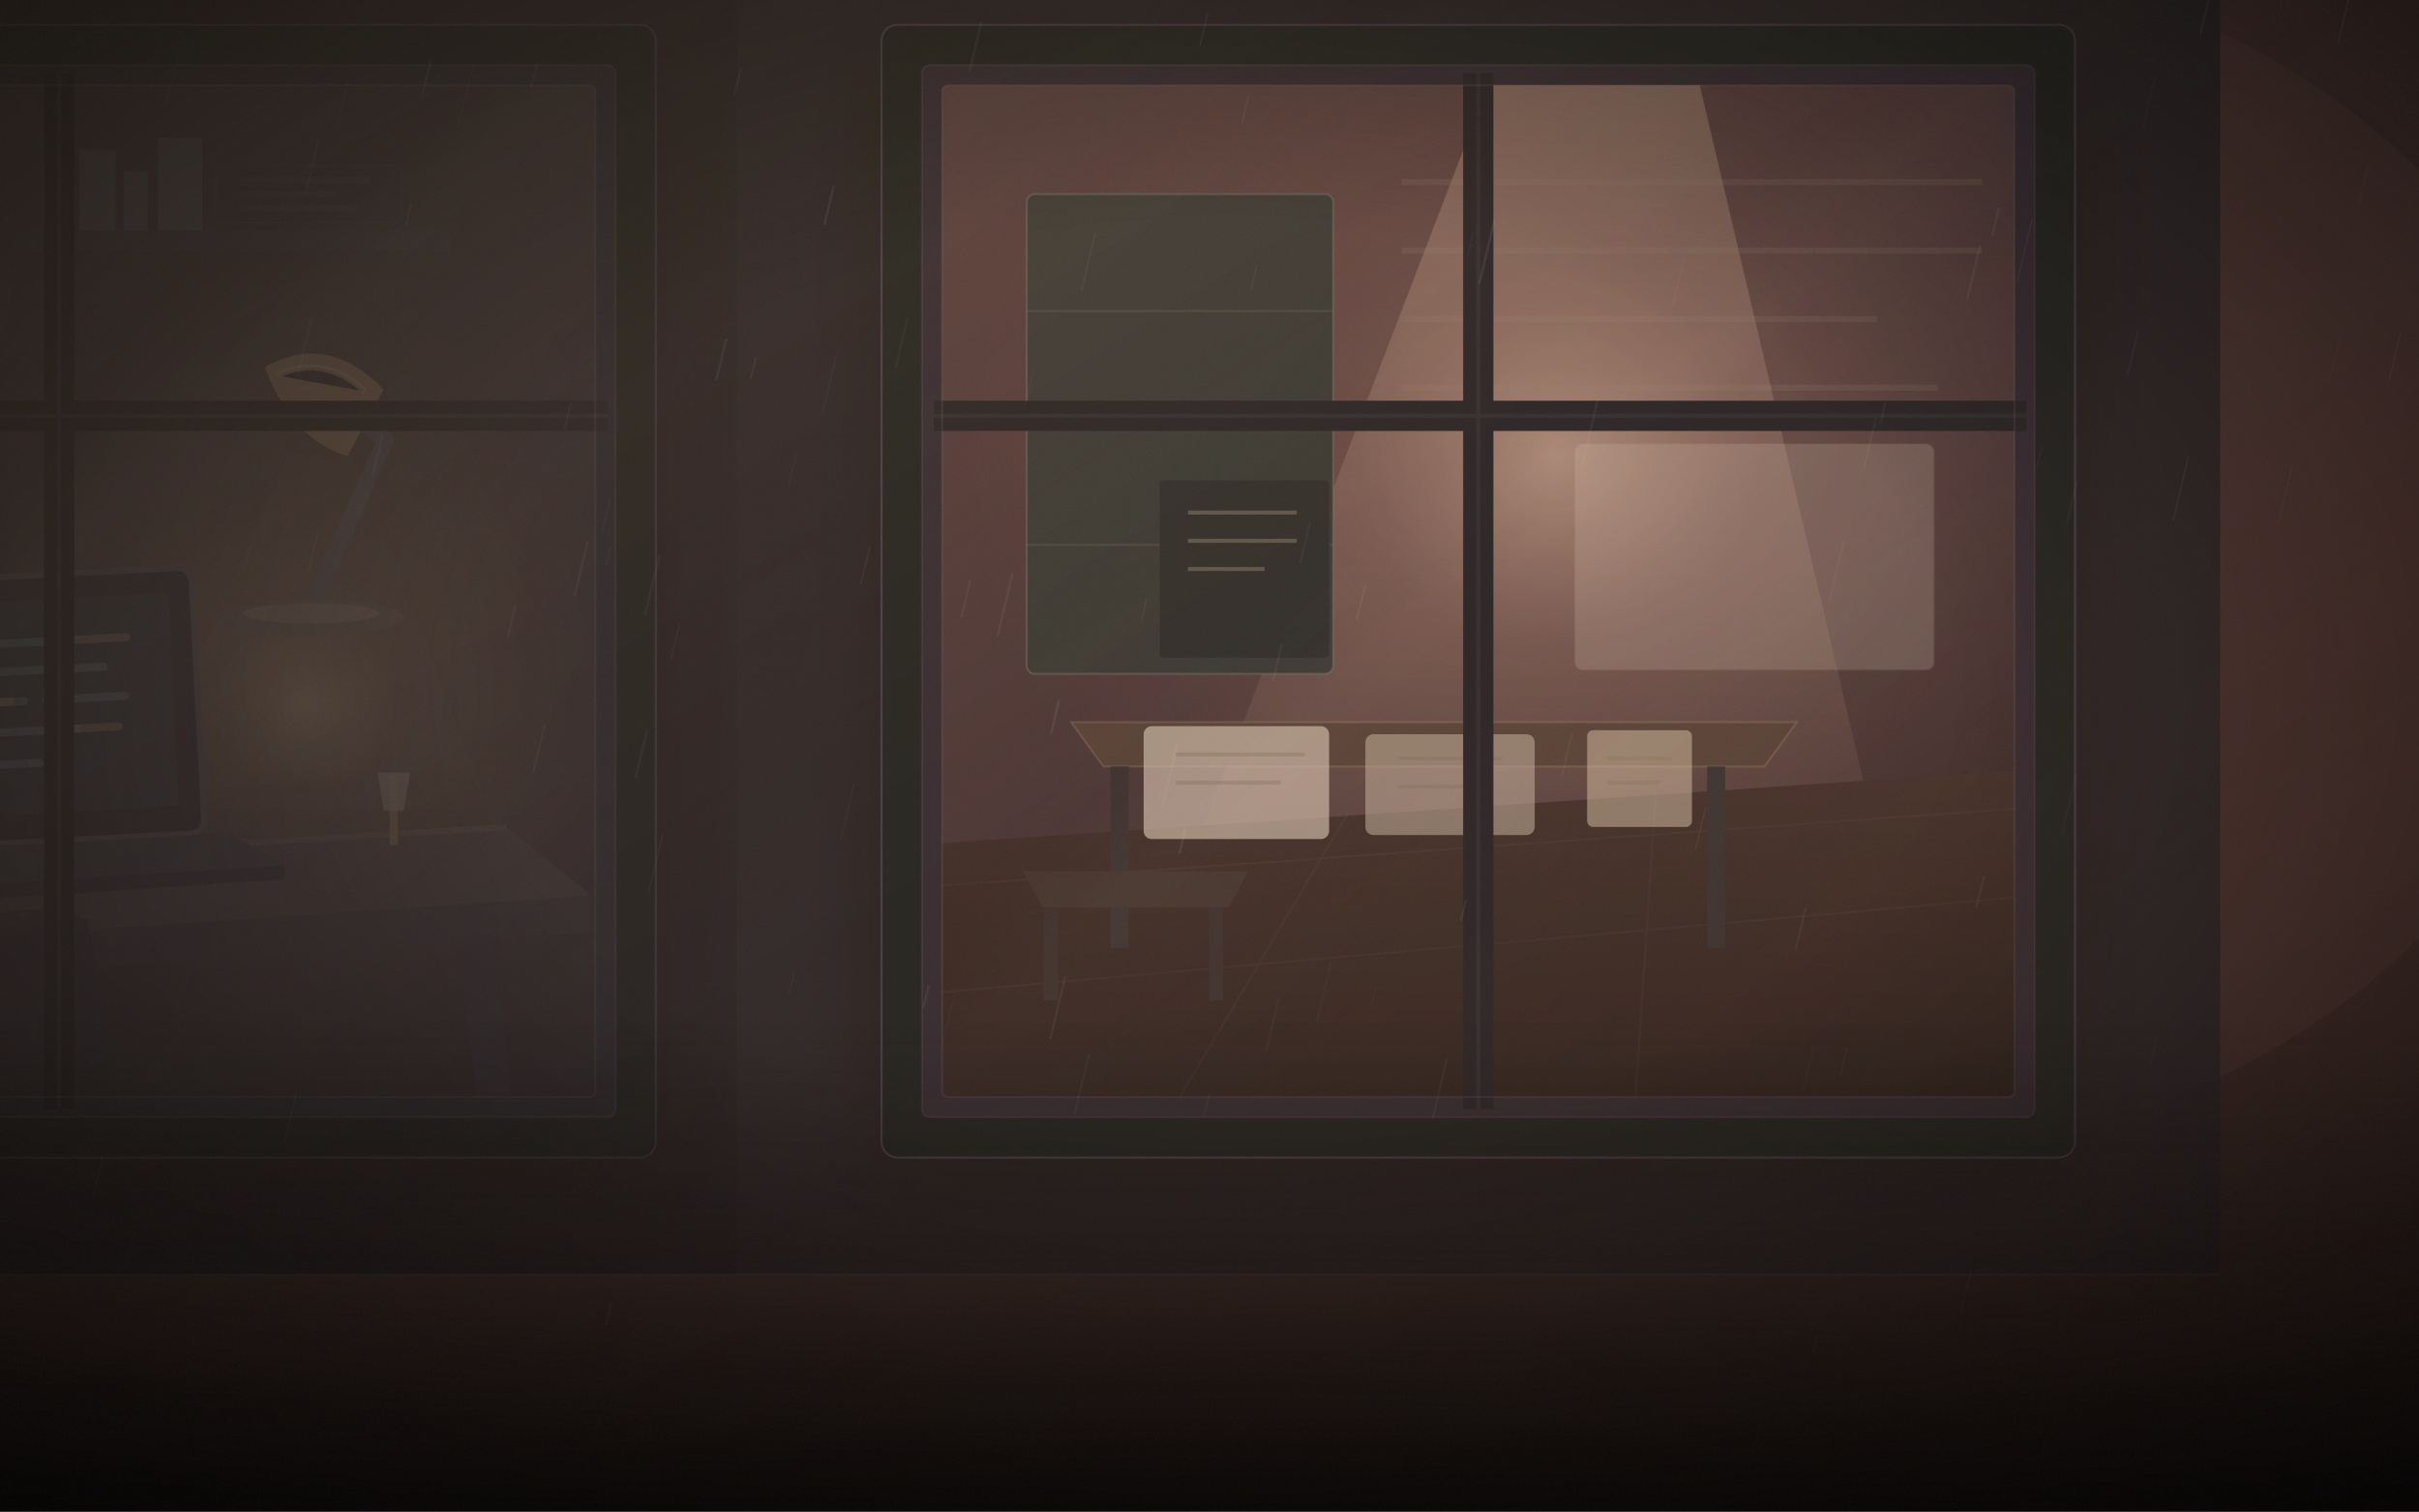
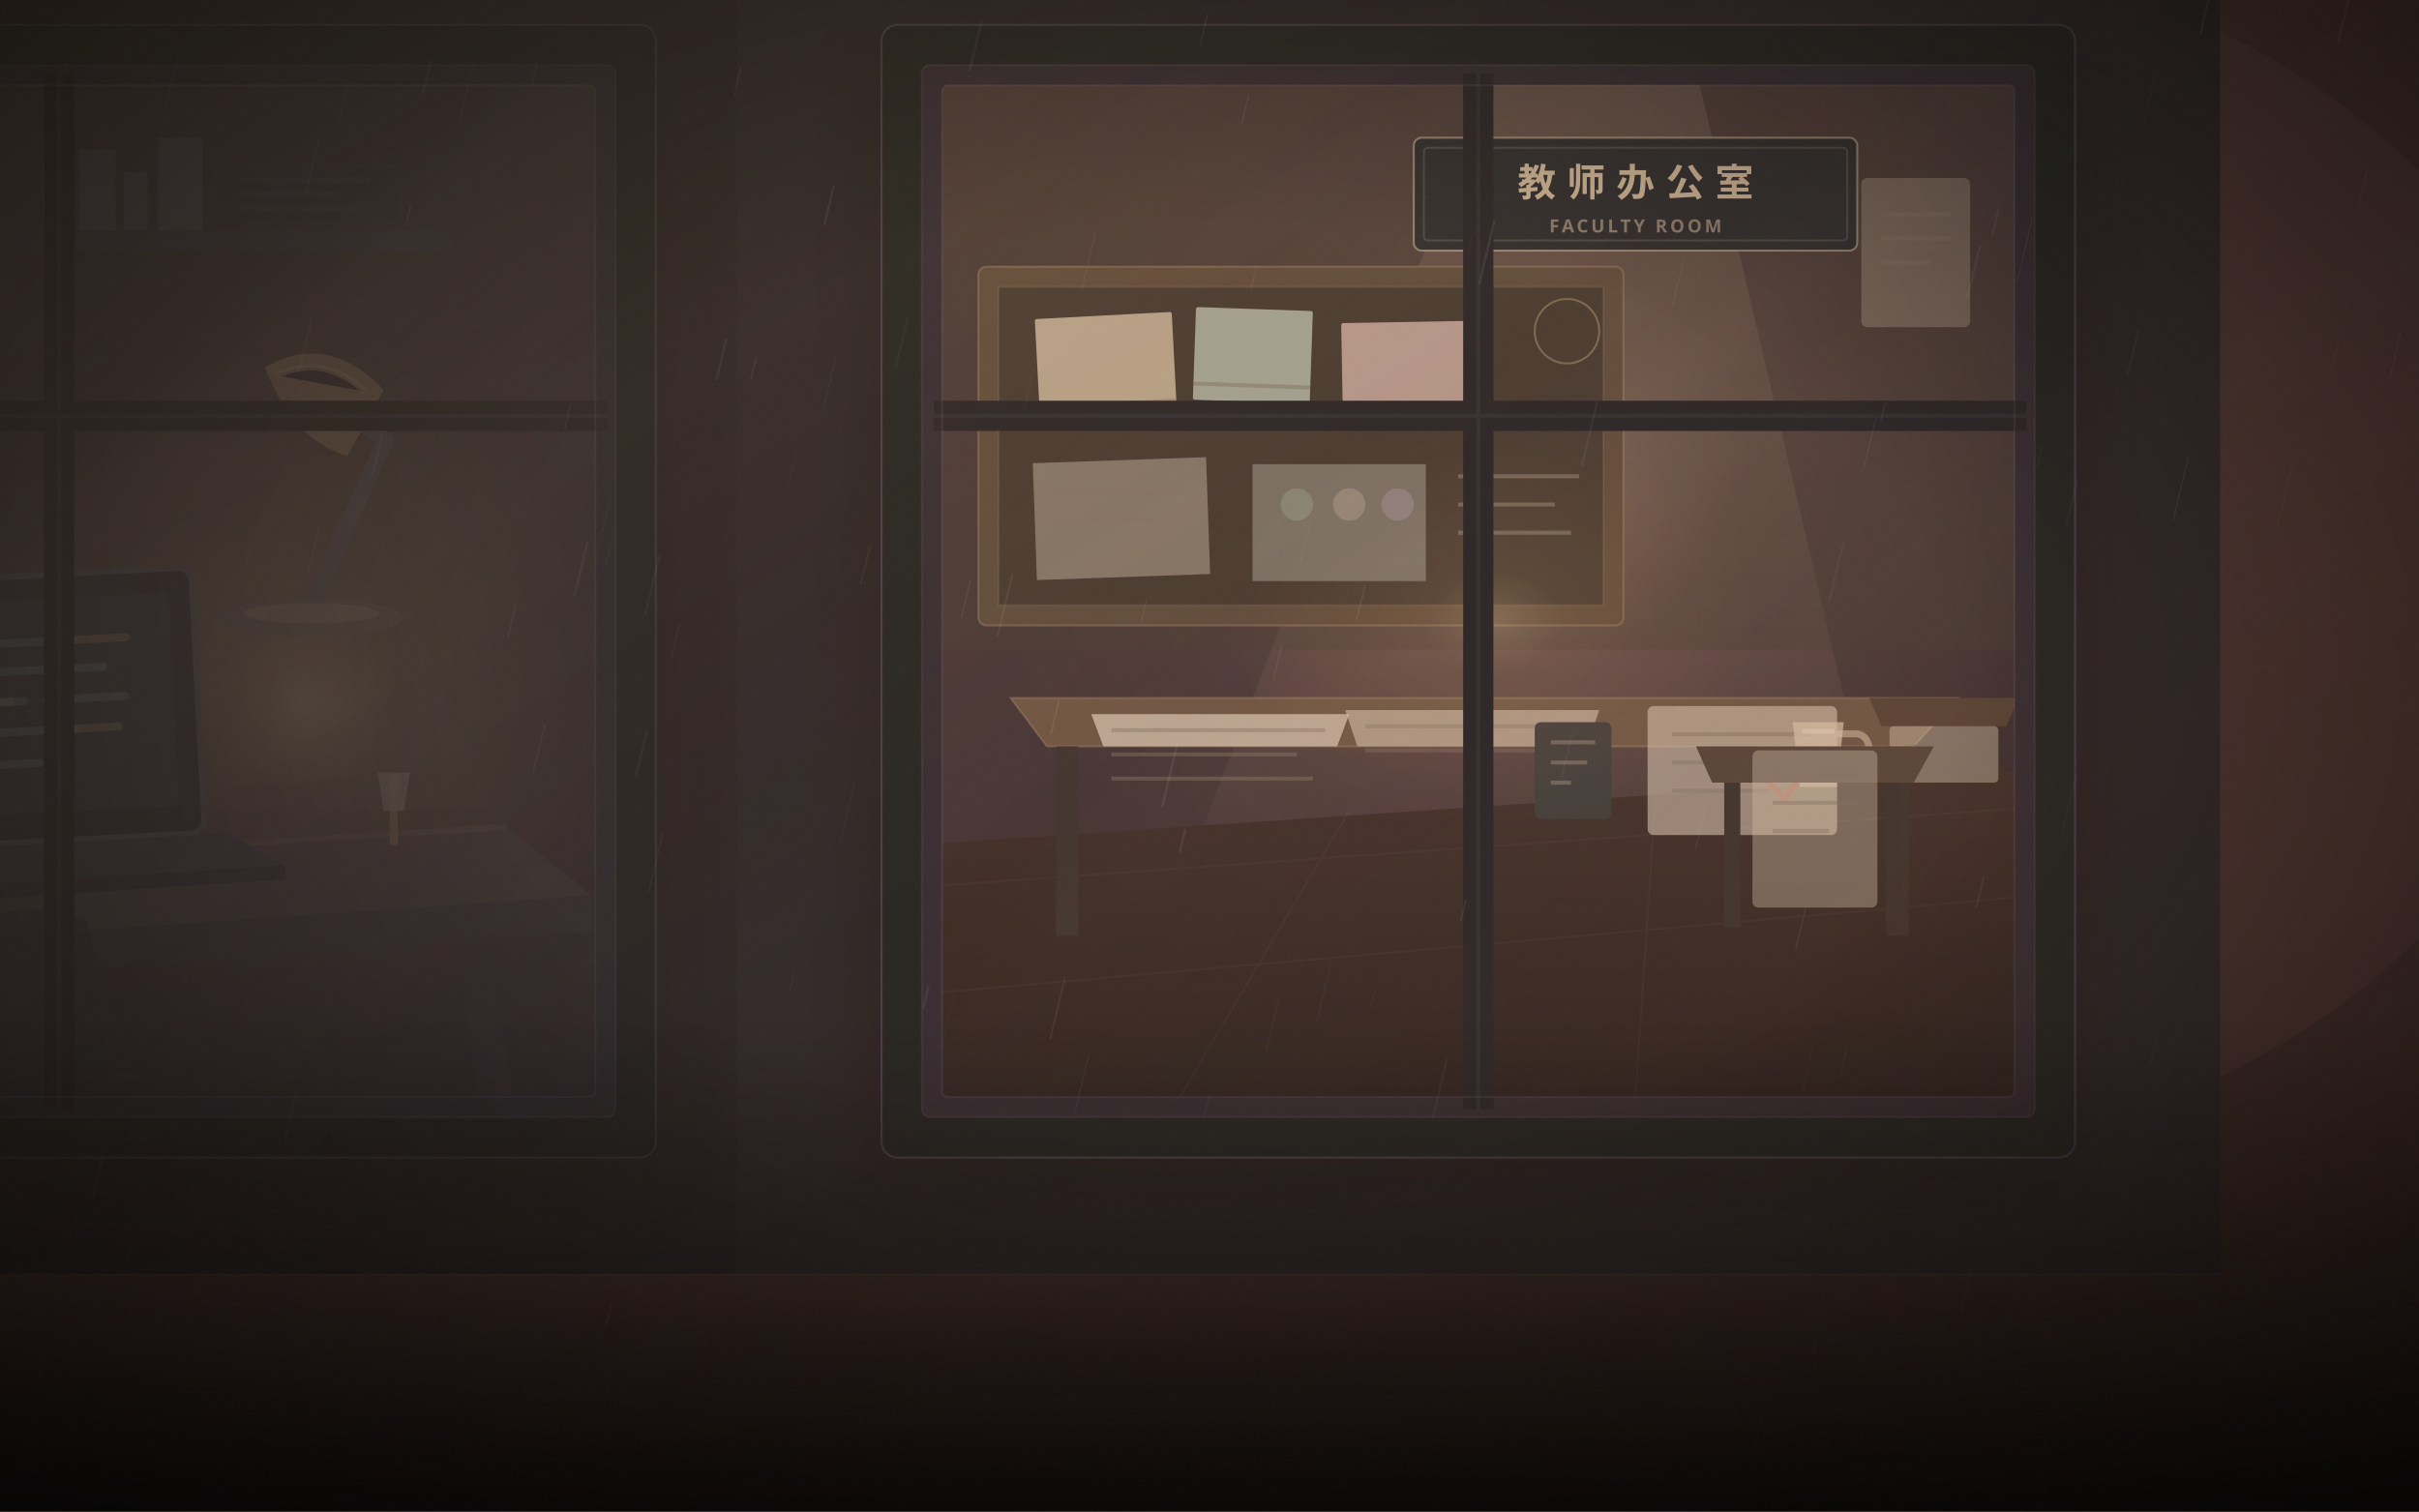
<svg xmlns="http://www.w3.org/2000/svg" viewBox="0 0 1440 900" preserveAspectRatio="xMidYMid slice" role="img" aria-labelledby="title desc">
  <style>
  .rain-drift { animation: rain-drift 11s ease-in-out infinite; }
  .mote { animation-name: mote-rise; animation-duration: 12s; animation-timing-function: ease-in-out; animation-iteration-count: infinite; opacity: 0; }
  .glow-drift { animation: glow-drift 14s ease-in-out infinite; }
  .sway { animation: sway 11s ease-in-out infinite; transform-box: fill-box; transform-origin: 50% 50%; }
  .drift { animation: drift 15s ease-in-out infinite; transform-box: fill-box; transform-origin: 50% 50%; }
  .spin { animation: spin 34s linear infinite; transform-box: fill-box; transform-origin: 50% 100%; }
  .pulse { animation: pulse 2.4s ease-in-out infinite; transform-box: fill-box; transform-origin: 50% 100%; }
  .ring { animation: ring 6.4s ease-out infinite; transform-box: fill-box; transform-origin: 50% 50%; }
  .rise { animation: rise 7s ease-in-out infinite; }
  .flow { animation: flow 7s linear infinite; }
  .blink { animation: blink 1.3s steps(2, start) infinite; }
  .signal-flow { animation: signal-flow 6s linear infinite; }
  @keyframes rain-drift { 0%, 100% { transform: translate(0px, 0px); } 50% { transform: translate(-14px, 24px); } }
  @keyframes mote-rise { 0% { opacity: 0; transform: translate(0px, 0px); } 16% { opacity: .5; } 62% { opacity: .26; } 100% { opacity: 0; transform: translate(-10px, -54px); } }
  @keyframes glow-drift { 0%, 100% { transform: translate(0px, 0px); } 50% { transform: translate(7px, -6px); } }
  @keyframes sway { 0%, 100% { transform: rotate(-1.4deg) translateY(0px); } 50% { transform: rotate(1.4deg) translateY(-4px); } }
  @keyframes drift { 0%, 100% { transform: translate(0px, 0px); } 50% { transform: translate(6px, -8px); } }
  @keyframes spin { to { transform: rotate(360deg); } }
  @keyframes pulse { 0%, 100% { transform: scaleY(.32); } 50% { transform: scaleY(1); } }
  @keyframes ring { 0% { transform: scale(.5); opacity: .55; } 68% { opacity: .14; } 100% { transform: scale(2.4); opacity: 0; } }
  @keyframes rise { 0% { opacity: 0; transform: translateY(6px); } 35% { opacity: .55; } 100% { opacity: 0; transform: translateY(-16px); } }
  @keyframes flow { to { stroke-dashoffset: -120; } }
  @keyframes blink { 0%, 49% { opacity: 1; } 50%, 100% { opacity: 0; } }
  @keyframes signal-flow { to { stroke-dashoffset: -96; } }
  @media (prefers-reduced-motion: reduce) { .anim { animation: none !important; } }
</style>
  <defs>
    <linearGradient id="night" x1="0" y1="0" x2="1" y2="1">
      <stop stop-color="#120d0c" />
      <stop offset=".46" stop-color="#2b1c1c" />
      <stop offset="1" stop-color="#160f0e" />
    </linearGradient>
    <linearGradient id="dawn" x1="0" y1="0" x2="0" y2="1">
      <stop stop-color="#e2a276" stop-opacity=".36" />
      <stop offset=".48" stop-color="#8b5e5e" stop-opacity=".15" />
      <stop offset="1" stop-color="#17110f" stop-opacity="0" />
    </linearGradient>
    <linearGradient id="warmWash" x1="0" y1="0" x2="1" y2="1">
      <stop stop-color="#efb77d" stop-opacity=".2" />
      <stop offset=".5" stop-color="#dca18c" stop-opacity=".13" />
      <stop offset="1" stop-color="#c98370" stop-opacity=".18" />
    </linearGradient>
    <linearGradient id="leftRoom" x1="0" y1="0" x2=".85" y2="1">
      <stop stop-color="#3b2c24" />
      <stop offset=".55" stop-color="#2a211d" />
      <stop offset="1" stop-color="#15100e" />
    </linearGradient>
    <linearGradient id="rightRoom" x1=".2" y1="0" x2=".8" y2="1">
      <stop stop-color="#3b292c" />
      <stop offset=".58" stop-color="#2b2025" />
      <stop offset="1" stop-color="#171114" />
    </linearGradient>
    <linearGradient id="floor" x1="0" y1="0" x2="0" y2="1">
      <stop stop-color="#261c18" />
      <stop offset="1" stop-color="#0e0b0a" />
    </linearGradient>
    <linearGradient id="glass" x1="0" y1="0" x2="1" y2="1">
      <stop stop-color="#d5b497" stop-opacity=".13" />
      <stop offset=".42" stop-color="#62483f" stop-opacity=".05" />
      <stop offset=".48" stop-color="#f4d7b6" stop-opacity=".13" />
      <stop offset="1" stop-color="#211512" stop-opacity=".03" />
    </linearGradient>
    <linearGradient id="spotlight" x1="0" y1="0" x2="0" y2="1">
      <stop stop-color="#ffe0b6" stop-opacity=".27" />
      <stop offset="1" stop-color="#d9a18b" stop-opacity="0" />
    </linearGradient>
    <linearGradient id="bottomShade" x1="0" y1="0" x2="0" y2="1">
      <stop stop-color="#100b09" stop-opacity="0" />
      <stop offset=".56" stop-color="#100b09" stop-opacity=".46" />
      <stop offset="1" stop-color="#0b0807" stop-opacity=".94" />
    </linearGradient>
    <radialGradient id="lampGlow">
      <stop stop-color="#ffe0a8" stop-opacity=".78" />
      <stop offset=".26" stop-color="#f4bd78" stop-opacity=".3" />
      <stop offset="1" stop-color="#e6a053" stop-opacity="0" />
    </radialGradient>
    <radialGradient id="stageGlow">
      <stop stop-color="#ffd8bd" stop-opacity=".48" />
      <stop offset=".35" stop-color="#dda088" stop-opacity=".18" />
      <stop offset="1" stop-color="#aa6e63" stop-opacity="0" />
    </radialGradient>
    <radialGradient id="vignette" cx=".5" cy=".45" r=".72">
      <stop offset=".42" stop-color="#000" stop-opacity="0" />
      <stop offset="1" stop-color="#000" stop-opacity=".66" />
    </radialGradient>
    <filter id="blur8" x="-50%" y="-50%" width="200%" height="200%">
      <feGaussianBlur stdDeviation="8" />
    </filter>
    <filter id="blur24" x="-50%" y="-50%" width="200%" height="200%">
      <feGaussianBlur stdDeviation="24" />
    </filter>
    <filter id="shadow" x="-30%" y="-30%" width="160%" height="160%">
      <feDropShadow dx="0" dy="16" stdDeviation="22" flood-color="#000" flood-opacity=".55" />
    </filter>
    <filter id="grain">
      <feTurbulence type="fractalNoise" baseFrequency=".72" numOctaves="3" seed="27" stitchTiles="stitch" />
      <feColorMatrix type="saturate" values="0" />
      <feComponentTransfer>
        <feFuncA type="table" tableValues="0 .075" />
      </feComponentTransfer>
    </filter>
    <clipPath id="leftClip">
      <rect x="102" y="164" width="532" height="502" rx="3" />
    </clipPath>
    <clipPath id="rightClip">
      <rect x="806" y="164" width="532" height="502" rx="3" />
    </clipPath>
  </defs>
  <rect width="1440" height="900" fill="url(#night)" />
  <ellipse cx="360" cy="340" rx="460" ry="370" fill="#b47b58" opacity=".09" />
  <ellipse cx="1100" cy="330" rx="440" ry="360" fill="#a86c6c" opacity=".1" />
  <g transform="translate(0 -60) translate(-406.4 -86.0) scale(1.2)">
    <path d="M0 112H1440V754H0Z" fill="#080d15" opacity=".9" />
    <path d="M0 112H1440M0 754H1440" stroke="#6d8296" stroke-opacity=".14" />
    <g filter="url(#shadow)">
      <rect x="72" y="134" width="592" height="562" rx="8" fill="#05090f" stroke="#344250" stroke-opacity=".55" />
      <rect x="92" y="154" width="552" height="522" rx="4" fill="#111923" stroke="#637484" stroke-opacity=".18" />
      <rect x="776" y="134" width="592" height="562" rx="8" fill="#05090f" stroke="#454057" stroke-opacity=".58" />
      <rect x="796" y="154" width="552" height="522" rx="4" fill="#171522" stroke="#756887" stroke-opacity=".18" />
    </g>
    <g opacity="0.3">
      <g clip-path="url(#leftClip)">
        <rect x="102" y="164" width="532" height="502" fill="url(#leftRoom)" />
        <ellipse cx="444" cy="440" rx="250" ry="240" fill="url(#lampGlow)" opacity=".26" />
        <path d="M102 540L634 498V666H102Z" fill="url(#floor)" />
        <path d="M102 550L634 508M102 603L634 552M210 666L328 520M420 666L448 514" stroke="#80909a" stroke-opacity=".06" />
        <rect x="126" y="192" width="188" height="266" rx="3" fill="#080e16" stroke="#4b5d6b" stroke-opacity=".5" />
        <rect x="132" y="198" width="176" height="254" fill="#0d1a28" />
        <ellipse cx="202" cy="258" rx="142" ry="124" fill="#345574" opacity=".14" />
        <path d="M120 410V332H151V366H178V294H211V350H242V270H270V324H310V462H120Z" fill="#080f19" />
        <path d="M151 350H158V360H151ZM188 318H195V329H188ZM249 294H256V305H249ZM277 346H284V357H277ZM188 374H195V385H188ZM249 338H256V349H249Z" fill="#d5b878" opacity=".48" />
        <rect x="132" y="198" width="176" height="254" fill="url(#glass)" />
        <path d="M220 198V452M132 326H308" stroke="#334652" stroke-width="8" />
        <path d="M220 198V452M132 326H308" stroke="#8295a1" stroke-opacity=".12" stroke-width="2" />
        <rect x="344" y="236" width="218" height="10" rx="2" fill="#29343e" />
        <path d="M360 202H374V236H360ZM378 196H396V236H378ZM400 207H412V236H400ZM417 190H439V236H417Z" fill="#58606a" />
        <rect x="446" y="204" width="92" height="28" rx="2" fill="#1a252f" stroke="#83919a" stroke-opacity=".15" />
        <path d="M458 211H522M458 218H506M458 225H516" stroke="#8b9ba3" stroke-opacity=".22" stroke-width="3" />
        <g class="anim glow-drift">
          <ellipse cx="490" cy="470" rx="176" ry="172" fill="url(#lampGlow)" />
        </g>
        <path d="M493 423L530 340M530 340L500 318" stroke="#5b5e60" stroke-width="8" stroke-linecap="round" />
        <path d="M470 304Q501 286 529 315L511 348Q484 340 470 304Z" fill="#c59b63" />
        <path d="M476 308Q499 297 520 316" stroke="#ffe0a4" stroke-opacity=".65" stroke-width="3" />
        <ellipse cx="493" cy="428" rx="46" ry="9" fill="#6c6558" />
        <ellipse cx="493" cy="426" rx="34" ry="5" fill="#d3b785" opacity=".55" />
        <path d="M481 348L405 523H581L514 348Z" fill="#f2bd78" opacity=".065" />
        <path d="M138 560L590 532L632 566L110 602Z" fill="#463e35" />
        <path d="M110 602L632 566V584L110 622Z" fill="#24252a" />
        <path d="M154 614L150 666M574 586L584 666" stroke="#1a1d23" stroke-width="17" />
        <path d="M138 560L590 532" stroke="#b49670" stroke-opacity=".35" stroke-width="3" />
        <rect x="247" y="408" width="190" height="132" rx="7" fill="#080d12" stroke="#4c5b64" stroke-width="3" transform="rotate(-3 342 474)" />
        <rect x="259" y="420" width="166" height="106" rx="2" fill="#102633" transform="rotate(-3 342 474)" />
        <g transform="rotate(-3 342 474)" stroke-linecap="round">
          <path d="M276 441H323M334 441H368M276 455H305M315 455H391M290 470H351M362 470H401M290 485H325M335 485H377M276 501H312M325 501H357" stroke="#75b6b6" stroke-opacity=".65" stroke-width="4" />
          <path d="M374 441H403M320 470H344M367 485H397" stroke="#d1aa72" stroke-opacity=".7" stroke-width="4" />
        </g>
        <path d="M222 548L452 535L480 551L206 568Z" fill="#293138" />
        <path d="M206 568L480 551V558L208 576Z" fill="#12181d" />
        <rect x="158" y="526" width="66" height="12" rx="2" fill="#5f5142" transform="rotate(-3 191 532)" />
        <rect x="164" y="511" width="58" height="13" rx="2" fill="#344b56" transform="rotate(-3 193 518)" />
        <path d="M534 506V541" stroke="#b28a55" stroke-width="4" />
        <path d="M526 505H542L539 524H529Z" fill="#d2c2a1" opacity=".75" />
        <path d="M322 582Q350 566 382 578L398 650H306Z" fill="#11171e" opacity=".88" />
      </g>
    </g>
    <g opacity="1.12">
      <g clip-path="url(#rightClip)">
        <rect x="806" y="164" width="532" height="502" fill="url(#rightRoom)" />
+         <rect x="806" y="164" width="532" height="502" fill="#1b1a20" opacity="0.34" />
        <g class="anim glow-drift">
-           <ellipse cx="1110" cy="348" rx="290" ry="268" fill="url(#stageGlow)" />
-         </g>
-         <path d="M1080 156H1180L1300 666H884Z" fill="url(#spotlight)" />
+           <ellipse cx="1110" cy="348" rx="290" ry="268" fill="url(#stageGlow)" opacity="0.78" />
+         </g>
+         <path d="M1080 156H1180L1300 666H884Z" fill="url(#spotlight)" opacity=".7" />
        <path d="M806 540L1338 504V666H806Z" fill="url(#floor)" />
-         <path d="M806 561L1338 523M806 614L1338 567M924 666L1008 524M1150 666L1160 516" stroke="#a392b1" stroke-opacity=".055" />
-         <g transform="translate(848 218)">
-           <rect width="152" height="238" rx="4" fill="#1b2524" stroke="#6b776d" stroke-opacity=".4" />
-           <path d="M0 58H152M0 116H152M0 174H152" stroke="#97a092" stroke-opacity=".14" />
-           <rect x="66" y="142" width="84" height="88" rx="2" fill="#0d1718" />
-           <path d="M80 158H134M80 172H134M80 186H118" stroke="#d2c7ae" stroke-opacity=".28" stroke-width="2" />
-         </g>
-         <path d="M1034 212H1322M1034 246H1322M1034 280H1270M1034 314H1300" stroke="#8f8272" stroke-opacity=".18" stroke-width="3" />
-         <rect x="1120" y="342" width="178" height="112" rx="4" fill="#e0d3bd" opacity=".22" stroke="#c8b89e" stroke-opacity=".35" />
-         <g transform="translate(870 480)">
-           <path d="M0 0H360L344 22H16Z" fill="#3d3027" stroke="#a08365" stroke-opacity=".3" />
-           <path d="M24 22V112M320 22V112" stroke="#1b1d20" stroke-width="9" />
-           <rect x="36" y="2" width="92" height="56" rx="4" fill="#d8cdbb" opacity=".65" />
-           <rect x="146" y="6" width="84" height="50" rx="4" fill="#c9bda9" opacity=".52" />
-           <path d="M52 16H116M52 30H104M162 18H214M162 32H200" stroke="#74695a" stroke-opacity=".4" stroke-width="2" />
-           <g transform="translate(256 4)">
-             <rect width="52" height="48" rx="3" fill="#d9c9ad" opacity=".52" />
-             <path d="M10 14H42M10 26H36" stroke="#7b6e59" stroke-opacity=".4" stroke-width="2" />
-           </g>
-         </g>
-         <g transform="translate(846 554)">
-           <path d="M0 0H112L102 18H10Z" fill="#25201d" />
-           <path d="M14 18V64M96 18V64" stroke="#1b1a1a" stroke-width="7" />
-         </g>
-         <rect x="806" y="164" width="532" height="502" fill="url(#glass)" opacity=".26" />
+         <path fill="none" d="M806 561L1338 523M806 614L1338 567M924 666L1008 524M1150 666L1160 516" stroke="#a392b1" stroke-opacity=".055" />
+         <rect x="806" y="164" width="532" height="280" fill="#2b2b20" opacity=".34" />
+         <g transform="translate(1040 190)">
+           <rect width="220" height="56" rx="4" fill="#0d161c" stroke="#d9c5a2" stroke-opacity=".55" />
+           <rect x="5" y="5" width="210" height="46" rx="2" fill="none" stroke="#d9c5a2" stroke-opacity=".18" />
+           <text x="110" y="29" font-family="'PingFang SC','Hiragino Sans GB','Microsoft YaHei',sans-serif" font-size="19" font-weight="600" fill="#d9c5a2" fill-opacity="0.92" text-anchor="middle" letter-spacing="0.6">教 师 办 公 室</text>
+           <text x="110" y="47" font-family="'PingFang SC','Hiragino Sans GB','Microsoft YaHei',sans-serif" font-size="9" font-weight="600" fill="#d9c5a2" fill-opacity="0.55" text-anchor="middle" letter-spacing="1.4">FACULTY ROOM</text>
+         </g>
+         <g transform="translate(824 254)">
+           <rect width="320" height="178" rx="4" fill="#493b2c" stroke="#a28a68" stroke-opacity=".4" />
+           <rect x="10" y="10" width="300" height="158" fill="#2b261f" stroke="#8d7a5f" stroke-opacity=".22" />
+           <g transform="translate(28 26) rotate(-3)">
+             <rect width="68" height="52" rx="1" fill="#d8c9a9" opacity=".78" />
+             <path fill="none" d="M0 44H68" stroke="#5e4d3b" stroke-opacity=".34" stroke-width="2" />
+           </g>
+           <g transform="translate(108 20) rotate(2)">
+             <rect width="58" height="46" rx="1" fill="#b9c9b6" opacity=".78" />
+             <path fill="none" d="M0 38H58" stroke="#5e4d3b" stroke-opacity=".34" stroke-width="2" />
+           </g>
+           <g transform="translate(180 28) rotate(-1)">
+             <rect width="74" height="50" rx="1" fill="#d7b9ad" opacity=".78" />
+             <path fill="none" d="M0 42H74" stroke="#5e4d3b" stroke-opacity=".34" stroke-width="2" />
+           </g>
+           <rect x="28" y="96" width="86" height="58" fill="#cfc3ae" opacity=".46" transform="rotate(-2 71 125)" />
+           <path fill="none" d="M38 112H102M38 126H88" stroke="#746a5a" stroke-opacity=".4" stroke-width="2" />
+           <g transform="translate(136 98)">
+             <rect width="86" height="58" fill="#c7d0c8" opacity=".38" />
+             <circle cx="22" cy="20" r="8" fill="#8b9b8b" opacity=".5" />
+             <circle cx="48" cy="20" r="8" fill="#a7a18c" opacity=".5" />
+             <circle cx="72" cy="20" r="8" fill="#988d9e" opacity=".5" />
+           </g>
+           <path fill="none" d="M238 104H298M238 118H286M238 132H294" stroke="#d5c7af" stroke-opacity=".3" stroke-width="2" />
+           <circle cx="292" cy="32" r="16" fill="none" stroke="#d0b17f" stroke-opacity=".4" />
+         </g>
+         <g transform="translate(840 468)">
+           <path d="M0 0H470L448 24H18Z" fill="#5a4836" stroke="#b1946d" stroke-opacity=".34" />
+           <path fill="none" d="M28 24V118M440 24V118" stroke="#211f1d" stroke-width="11" />
+           <path d="M40 8H168L162 24H46Z" fill="#e1d7c4" opacity=".7" />
+           <path fill="none" d="M50 16H156M50 28H142M50 40H150" stroke="#786e5e" stroke-opacity=".45" stroke-width="2" />
+           <path d="M166 6H292L286 24H172Z" fill="#d5c9b5" opacity=".62" />
+           <path fill="none" d="M176 14H282M176 26H270" stroke="#776c5c" stroke-opacity=".4" stroke-width="2" />
+           <g transform="translate(316 4)">
+             <rect width="94" height="64" rx="3" fill="#d8ccb8" opacity=".6" />
+             <path fill="none" d="M12 14H82M12 28H82M12 42H60" stroke="#766b5b" stroke-opacity=".45" stroke-width="2" />
+             <path d="M58 36L68 46L84 22" fill="none" stroke="#b4685d" stroke-opacity=".7" stroke-width="3" />
+           </g>
+           <g transform="translate(426 0)">
+             <path d="M0 0H74L68 14H6Z" fill="#3f3124" />
+             <rect x="10" y="14" width="54" height="28" rx="2" fill="#d7c9ad" opacity=".45" />
+             <path fill="none" d="M18 24H56M18 32H44" stroke="#7b6d59" stroke-opacity=".4" stroke-width="2" />
+           </g>
+           <g transform="translate(388 12) scale(1.15)">
+             <path d="M0 0H22L19 28H3Z" fill="#d9c6a9" opacity=".72" />
+             <path d="M19 5H27C35 5 35 19 27 20H20" fill="none" stroke="#d9c6a9" stroke-opacity=".55" stroke-width="3" />
+             <path fill="none" d="M4 4H18" stroke="#fff2d8" stroke-opacity=".3" stroke-width="2" />
+           </g>
+           <g transform="translate(260 12)">
+             <rect width="38" height="48" rx="3" fill="#232a2b" />
+             <path fill="none" d="M8 10H30M8 20H26M8 30H18" stroke="#d9c7a8" stroke-opacity=".3" stroke-width="2" />
+           </g>
+         </g>
+         <g transform="translate(1180 492)">
+           <path d="M0 0H118L108 18H8Z" fill="#3e3329" />
+           <path fill="none" d="M18 18V90M98 18V90" stroke="#1f1e1d" stroke-width="8" />
+           <g transform="translate(28 2)">
+             <rect width="62" height="78" rx="3" fill="#d4c7b1" opacity=".4" />
+             <path fill="none" d="M10 12H52M10 26H52M10 40H38" stroke="#766b5b" stroke-opacity=".4" stroke-width="2" />
+           </g>
+         </g>
+         <g transform="translate(1262 210)">
+           <rect width="54" height="74" rx="3" fill="#d6c7aa" opacity=".3" />
+           <path fill="none" d="M10 18H44M10 30H44M10 42H34" stroke="#766b5b" stroke-opacity=".4" stroke-width="2" />
+         </g>
+         <g class="anim glow-drift">
+           <ellipse cx="1080" cy="430" rx="130" ry="100" fill="url(#lampGlow)" opacity=".3" />
+         </g>
+         <rect x="806" y="164" width="532" height="502" fill="url(#glass)" opacity=".12" />
      </g>
    </g>
    <rect x="102" y="164" width="532" height="502" fill="url(#glass)" opacity=".32" />
    <path d="M368 158V672M98 328H640M1072 158V672M802 328H1344" stroke="#080d14" stroke-width="15" />
    <path d="M368 158V672M98 328H640M1072 158V672M802 328H1344" stroke="#607080" stroke-opacity=".12" stroke-width="2" />
    <rect x="102" y="164" width="532" height="502" rx="3" fill="none" stroke="#9aabba" stroke-opacity=".12" />
    <rect x="806" y="164" width="532" height="502" rx="3" fill="none" stroke="#aa9bb8" stroke-opacity=".12" />
  </g>
  <g class="anim rain-drift" stroke="#c5d8e5" stroke-linecap="round" opacity="0.12">
    <line x1="-29.7" y1="505.6" x2="-34.8" y2="526.9" stroke-width="1.0" opacity="0.45" />
    <line x1="1392.6" y1="201.8" x2="1387.9" y2="221.0" stroke-width="0.9" opacity="0.35" />
    <line x1="523.1" y1="-63.8" x2="517.8" y2="-41.6" stroke-width="1.5" opacity="0.49" />
    <line x1="441.0" y1="40.7" x2="437.2" y2="56.5" stroke-width="1.0" opacity="0.72" />
    <line x1="394.5" y1="496.3" x2="386.0" y2="531.6" stroke-width="0.7" opacity="0.75" />
    <line x1="324.2" y1="431.7" x2="317.4" y2="460.1" stroke-width="0.8" opacity="0.81" />
    <line x1="872.7" y1="535.7" x2="869.7" y2="548.1" stroke-width="0.9" opacity="0.77" />
    <line x1="1315.2" y1="-2.3" x2="1310.0" y2="19.6" stroke-width="1.4" opacity="0.76" />
    <line x1="1015.3" y1="481.2" x2="1009.4" y2="505.5" stroke-width="0.9" opacity="0.58" />
    <line x1="1471.5" y1="-31.5" x2="1463.2" y2="3.3" stroke-width="1.0" opacity="0.71" />
    <line x1="1054.8" y1="880.7" x2="1049.5" y2="902.4" stroke-width="1.0" opacity="0.66" />
    <line x1="743.3" y1="56.8" x2="739.3" y2="73.5" stroke-width="1.1" opacity="0.61" />
    <line x1="634.0" y1="581.9" x2="625.3" y2="618.2" stroke-width="1.2" opacity="0.62" />
    <line x1="496.3" y1="110.8" x2="490.9" y2="133.4" stroke-width="1.2" opacity="0.84" />
    <line x1="779.8" y1="311.6" x2="774.1" y2="335.1" stroke-width="1.3" opacity="0.40" />
    <line x1="812.5" y1="349.0" x2="807.7" y2="368.8" stroke-width="1.2" opacity="0.72" />
    <line x1="517.7" y1="325.7" x2="512.4" y2="347.7" stroke-width="1.2" opacity="0.49" />
    <line x1="1526.4" y1="858.3" x2="1520.0" y2="884.7" stroke-width="1.6" opacity="0.84" />
    <line x1="432.2" y1="202.3" x2="426.6" y2="225.7" stroke-width="1.5" opacity="0.82" />
    <line x1="1282.7" y1="46.3" x2="1275.5" y2="76.5" stroke-width="0.9" opacity="0.34" />
    <line x1="761.2" y1="594.5" x2="753.8" y2="625.6" stroke-width="1.4" opacity="0.30" />
    <line x1="648.1" y1="628.2" x2="639.7" y2="663.1" stroke-width="1.0" opacity="0.50" />
    <line x1="1209.8" y1="130.2" x2="1200.9" y2="167.5" stroke-width="0.6" opacity="0.77" />
    <line x1="1116.7" y1="248.8" x2="1109.3" y2="279.7" stroke-width="0.9" opacity="0.54" />
    <line x1="682.5" y1="357.0" x2="679.6" y2="369.3" stroke-width="0.8" opacity="0.67" />
    <line x1="227.6" y1="259.1" x2="222.0" y2="282.5" stroke-width="1.5" opacity="0.57" />
    <line x1="1450.0" y1="564.0" x2="1447.2" y2="575.7" stroke-width="1.0" opacity="0.47" />
    <line x1="701.0" y1="442.4" x2="692.0" y2="480.0" stroke-width="1.5" opacity="0.74" />
    <line x1="1425.4" y1="769.7" x2="1422.9" y2="780.2" stroke-width="0.6" opacity="0.56" />
    <line x1="27.3" y1="805.5" x2="23.2" y2="822.5" stroke-width="1.4" opacity="0.32" />
    <line x1="795.0" y1="935.5" x2="789.9" y2="956.8" stroke-width="1.0" opacity="0.60" />
    <line x1="1514.8" y1="364.9" x2="1508.5" y2="391.3" stroke-width="1.4" opacity="0.64" />
    <line x1="1049.1" y1="842.8" x2="1043.3" y2="867.1" stroke-width="1.1" opacity="0.70" />
    <line x1="508.5" y1="466.7" x2="500.5" y2="500.0" stroke-width="1.2" opacity="0.25" />
    <line x1="815.7" y1="895.5" x2="810.0" y2="919.2" stroke-width="1.0" opacity="0.80" />
    <line x1="1318.1" y1="809.2" x2="1311.3" y2="837.3" stroke-width="0.7" opacity="0.39" />
    <line x1="652.0" y1="139.1" x2="643.9" y2="172.6" stroke-width="0.8" opacity="0.59" />
    <line x1="1236.3" y1="286.9" x2="1230.2" y2="312.1" stroke-width="1.4" opacity="0.36" />
    <line x1="1099.6" y1="623.7" x2="1095.8" y2="639.6" stroke-width="0.7" opacity="0.47" />
    <line x1="719.8" y1="651.9" x2="716.8" y2="664.2" stroke-width="1.5" opacity="0.37" />
    <line x1="909.9" y1="946.3" x2="903.1" y2="974.6" stroke-width="1.4" opacity="0.84" />
    <line x1="1236.0" y1="461.3" x2="1227.6" y2="496.2" stroke-width="1.4" opacity="0.32" />
    <line x1="861.3" y1="630.7" x2="853.0" y2="665.3" stroke-width="1.3" opacity="0.51" />
    <line x1="472.9" y1="579.0" x2="469.9" y2="591.1" stroke-width="0.6" opacity="0.54" />
    <line x1="1409.6" y1="98.6" x2="1403.8" y2="122.9" stroke-width="1.4" opacity="0.37" />
    <line x1="284.3" y1="-60.5" x2="279.1" y2="-38.8" stroke-width="1.0" opacity="0.69" />
    <line x1="561.0" y1="-57.1" x2="554.0" y2="-27.8" stroke-width="1.4" opacity="0.30" />
    <line x1="1081.9" y1="794.9" x2="1079.3" y2="806.1" stroke-width="1.1" opacity="0.78" />
    <line x1="1219.0" y1="852.4" x2="1212.4" y2="879.9" stroke-width="1.4" opacity="0.76" />
    <line x1="1079.2" y1="964.2" x2="1075.8" y2="978.4" stroke-width="0.6" opacity="0.62" />
    <line x1="-4.9" y1="-64.4" x2="-13.3" y2="-29.7" stroke-width="1.2" opacity="0.60" />
    <line x1="404.5" y1="371.5" x2="399.6" y2="392.0" stroke-width="1.1" opacity="0.58" />
    <line x1="189.7" y1="315.1" x2="183.6" y2="340.6" stroke-width="0.8" opacity="0.61" />
    <line x1="1527.6" y1="745.9" x2="1520.0" y2="777.4" stroke-width="0.8" opacity="0.52" />
    <line x1="1075.0" y1="540.4" x2="1069.0" y2="565.1" stroke-width="0.9" opacity="0.65" />
    <line x1="1013.6" y1="963.4" x2="1010.1" y2="978.0" stroke-width="1.0" opacity="0.60" />
    <line x1="339.9" y1="240.0" x2="336.3" y2="255.0" stroke-width="1.1" opacity="0.58" />
    <line x1="176.9" y1="649.0" x2="169.4" y2="680.0" stroke-width="0.8" opacity="0.70" />
    <line x1="540.3" y1="189.4" x2="533.4" y2="218.3" stroke-width="1.5" opacity="0.40" />
    <line x1="1131.0" y1="908.0" x2="1127.6" y2="921.9" stroke-width="1.4" opacity="0.50" />
    <line x1="1215.7" y1="265.7" x2="1212.8" y2="277.9" stroke-width="0.7" opacity="0.54" />
    <line x1="206.9" y1="49.5" x2="200.4" y2="76.5" stroke-width="1.5" opacity="0.31" />
    <line x1="889.5" y1="131.8" x2="880.7" y2="168.5" stroke-width="1.5" opacity="0.79" />
    <line x1="1499.9" y1="841.2" x2="1495.1" y2="861.4" stroke-width="0.7" opacity="0.35" />
    <line x1="1464.8" y1="-52.7" x2="1455.9" y2="-16.0" stroke-width="1.1" opacity="0.63" />
    <line x1="392.5" y1="331.1" x2="384.1" y2="365.8" stroke-width="1.6" opacity="0.61" />
    <line x1="1512.5" y1="985.8" x2="1505.9" y2="1012.9" stroke-width="0.7" opacity="0.75" />
    <line x1="705.5" y1="494.2" x2="702.3" y2="507.4" stroke-width="1.6" opacity="0.76" />
    <line x1="185.5" y1="189.1" x2="177.3" y2="223.6" stroke-width="1.3" opacity="0.50" />
    <line x1="763.0" y1="383.9" x2="758.0" y2="404.7" stroke-width="1.3" opacity="0.48" />
    <line x1="1472.2" y1="835.1" x2="1464.1" y2="868.9" stroke-width="1.0" opacity="0.61" />
    <line x1="64.6" y1="10.1" x2="60.3" y2="28.0" stroke-width="1.2" opacity="0.28" />
    <line x1="577.5" y1="346.0" x2="572.4" y2="367.3" stroke-width="1.0" opacity="0.68" />
    <line x1="1189.7" y1="124.4" x2="1186.1" y2="139.8" stroke-width="1.3" opacity="0.71" />
    <line x1="1122.3" y1="239.7" x2="1119.5" y2="251.4" stroke-width="1.2" opacity="0.42" />
    <line x1="106.7" y1="30.2" x2="99.0" y2="62.3" stroke-width="1.3" opacity="0.39" />
    <line x1="1173.4" y1="756.0" x2="1167.3" y2="781.3" stroke-width="1.0" opacity="0.60" />
    <line x1="149.2" y1="324.4" x2="145.7" y2="338.8" stroke-width="1.0" opacity="0.45" />
    <line x1="189.6" y1="83.2" x2="182.0" y2="115.1" stroke-width="0.8" opacity="0.71" />
    <line x1="1528.3" y1="779.3" x2="1521.3" y2="808.6" stroke-width="1.1" opacity="0.74" />
    <line x1="618.6" y1="909.3" x2="610.9" y2="941.5" stroke-width="0.8" opacity="0.55" />
    <line x1="855.8" y1="-57.4" x2="853.1" y2="-46.3" stroke-width="1.1" opacity="0.44" />
    <line x1="363.7" y1="776.7" x2="360.9" y2="788.6" stroke-width="1.5" opacity="0.82" />
    <line x1="738.3" y1="889.7" x2="733.7" y2="908.9" stroke-width="1.1" opacity="0.21" />
    <line x1="541.4" y1="882.8" x2="536.7" y2="902.4" stroke-width="0.6" opacity="0.24" />
    <line x1="61.1" y1="688.1" x2="55.3" y2="712.3" stroke-width="1.4" opacity="0.59" />
    <line x1="580.6" y1="927.1" x2="574.5" y2="952.5" stroke-width="1.2" opacity="0.62" />
    <line x1="39.8" y1="36.6" x2="32.1" y2="68.8" stroke-width="0.8" opacity="0.34" />
    <line x1="838.4" y1="938.0" x2="833.7" y2="957.6" stroke-width="1.1" opacity="0.82" />
    <line x1="450.0" y1="213.1" x2="447.0" y2="225.4" stroke-width="1.1" opacity="0.58" />
    <line x1="602.6" y1="342.2" x2="594.0" y2="378.2" stroke-width="1.4" opacity="0.61" />
    <line x1="950.8" y1="239.2" x2="941.8" y2="277.0" stroke-width="1.4" opacity="0.50" />
    <line x1="1455.6" y1="173.2" x2="1449.1" y2="200.1" stroke-width="1.1" opacity="0.69" />
    <line x1="282.0" y1="37.2" x2="273.1" y2="74.3" stroke-width="0.7" opacity="0.63" />
    <line x1="78.0" y1="739.8" x2="74.5" y2="754.4" stroke-width="1.4" opacity="0.32" />
    <line x1="1002.0" y1="155.9" x2="995.8" y2="181.6" stroke-width="0.7" opacity="0.58" />
    <line x1="497.6" y1="212.8" x2="489.8" y2="245.2" stroke-width="0.8" opacity="0.42" />
    <line x1="1178.7" y1="146.3" x2="1171.2" y2="177.4" stroke-width="1.3" opacity="0.70" />
    <line x1="748.1" y1="158.2" x2="744.8" y2="172.1" stroke-width="1.0" opacity="0.48" />
    <line x1="1501.8" y1="153.5" x2="1492.8" y2="191.1" stroke-width="0.8" opacity="0.60" />
    <line x1="981.6" y1="-58.1" x2="978.8" y2="-46.1" stroke-width="0.9" opacity="0.61" />
    <line x1="718.9" y1="8.1" x2="714.4" y2="26.9" stroke-width="0.9" opacity="0.77" />
    <line x1="552.7" y1="587.4" x2="549.8" y2="599.5" stroke-width="1.4" opacity="0.64" />
    <line x1="725.8" y1="-62.2" x2="720.1" y2="-38.5" stroke-width="1.0" opacity="0.49" />
    <line x1="1411.6" y1="-70.9" x2="1403.5" y2="-37.3" stroke-width="1.4" opacity="0.82" />
    <line x1="568.8" y1="589.3" x2="560.5" y2="624.1" stroke-width="0.6" opacity="0.24" />
    <line x1="819.0" y1="587.4" x2="816.2" y2="599.0" stroke-width="1.0" opacity="0.23" />
    <line x1="1348.8" y1="881.0" x2="1344.1" y2="900.6" stroke-width="0.8" opacity="0.41" />
    <line x1="1495.8" y1="817.2" x2="1488.6" y2="847.4" stroke-width="1.6" opacity="0.49" />
    <line x1="1272.8" y1="197.0" x2="1266.6" y2="223.1" stroke-width="1.1" opacity="0.51" />
    <line x1="887.5" y1="875.9" x2="881.7" y2="900.0" stroke-width="0.9" opacity="0.43" />
    <line x1="1181.0" y1="522.0" x2="1176.6" y2="540.0" stroke-width="1.4" opacity="0.52" />
    <line x1="349.6" y1="323.2" x2="342.1" y2="354.4" stroke-width="1.4" opacity="0.74" />
    <line x1="1284.2" y1="616.9" x2="1280.2" y2="633.6" stroke-width="0.7" opacity="0.41" />
    <line x1="876.8" y1="139.2" x2="873.6" y2="152.5" stroke-width="0.9" opacity="0.32" />
    <line x1="615.2" y1="220.4" x2="609.6" y2="243.7" stroke-width="0.9" opacity="0.26" />
    <line x1="258.9" y1="932.3" x2="253.3" y2="955.8" stroke-width="0.6" opacity="0.21" />
    <line x1="935.7" y1="437.2" x2="929.7" y2="462.4" stroke-width="1.2" opacity="0.44" />
    <line x1="1097.4" y1="322.9" x2="1089.0" y2="358.0" stroke-width="1.4" opacity="0.39" />
    <line x1="792.3" y1="573.1" x2="783.9" y2="608.1" stroke-width="1.3" opacity="0.24" />
    <line x1="319.8" y1="37.8" x2="316.4" y2="51.7" stroke-width="1.3" opacity="0.63" />
    <line x1="3.1" y1="4.0" x2="-5.8" y2="40.7" stroke-width="1.1" opacity="0.46" />
    <line x1="1361.0" y1="-9.6" x2="1356.2" y2="10.4" stroke-width="0.7" opacity="0.34" />
    <line x1="306.8" y1="360.8" x2="302.5" y2="378.6" stroke-width="1.4" opacity="0.64" />
    <line x1="363.2" y1="326.3" x2="360.8" y2="336.3" stroke-width="1.5" opacity="0.29" />
    <line x1="1302.6" y1="272.5" x2="1293.7" y2="309.8" stroke-width="0.8" opacity="0.78" />
    <line x1="385.1" y1="435.2" x2="378.5" y2="462.7" stroke-width="1.5" opacity="0.63" />
    <line x1="136.2" y1="951.5" x2="131.0" y2="973.3" stroke-width="1.0" opacity="0.20" />
    <line x1="1428.9" y1="198.5" x2="1422.2" y2="226.4" stroke-width="0.8" opacity="0.62" />
    <line x1="-5.1" y1="581.2" x2="-10.6" y2="604.2" stroke-width="0.9" opacity="0.54" />
    <line x1="244.6" y1="121.9" x2="241.4" y2="134.9" stroke-width="0.9" opacity="0.83" />
    <line x1="916.2" y1="-82.6" x2="909.7" y2="-55.6" stroke-width="0.8" opacity="0.29" />
    <line x1="1462.2" y1="139.1" x2="1453.7" y2="174.4" stroke-width="1.5" opacity="0.60" />
    <line x1="256.4" y1="36.1" x2="251.7" y2="55.6" stroke-width="1.4" opacity="0.72" />
    <line x1="1327.5" y1="973.5" x2="1323.3" y2="990.9" stroke-width="1.4" opacity="0.54" />
    <line x1="1079.4" y1="623.2" x2="1073.1" y2="649.6" stroke-width="0.9" opacity="0.26" />
    <line x1="1412.8" y1="977.7" x2="1409.7" y2="990.5" stroke-width="1.2" opacity="0.63" />
    <line x1="662.5" y1="794.9" x2="658.5" y2="811.8" stroke-width="1.1" opacity="0.21" />
    <line x1="363.2" y1="297.0" x2="358.4" y2="316.9" stroke-width="1.1" opacity="0.45" />
    <line x1="513.7" y1="840.0" x2="511.2" y2="850.2" stroke-width="1.2" opacity="0.73" />
    <line x1="734.3" y1="-52.1" x2="729.4" y2="-31.8" stroke-width="1.0" opacity="0.78" />
    <line x1="1398.1" y1="-0.5" x2="1391.9" y2="25.2" stroke-width="1.3" opacity="0.76" />
    <line x1="584.1" y1="13.4" x2="577.3" y2="41.8" stroke-width="1.5" opacity="0.60" />
    <line x1="1364.4" y1="277.4" x2="1356.0" y2="312.5" stroke-width="0.7" opacity="0.52" />
    <line x1="362.8" y1="822.4" x2="354.6" y2="856.3" stroke-width="0.7" opacity="0.56" />
    <line x1="1247.5" y1="-86.2" x2="1244.1" y2="-72.1" stroke-width="1.6" opacity="0.32" />
    <line x1="630.4" y1="417.0" x2="625.7" y2="436.8" stroke-width="1.2" opacity="0.84" />
    <line x1="474.2" y1="269.5" x2="469.4" y2="289.5" stroke-width="0.8" opacity="0.29" />
    <line x1="190.1" y1="824.6" x2="185.0" y2="845.8" stroke-width="0.8" opacity="0.36" />
    <line x1="309.0" y1="859.8" x2="304.6" y2="877.9" stroke-width="1.4" opacity="0.58" />
  </g>
  <g fill="#efd6ad" opacity=".55">
    <circle class="anim mote" cx="130.6" cy="160.2" r="0.9" style="animation-duration:19.8s;animation-delay:-9.9s" />
    <circle class="anim mote" cx="550.7" cy="524.0" r="1.4" style="animation-duration:14.9s;animation-delay:-0.2s" />
    <circle class="anim mote" cx="594.5" cy="444.3" r="1.9" style="animation-duration:12.0s;animation-delay:-3.1s" />
    <circle class="anim mote" cx="497.8" cy="554.2" r="1.5" style="animation-duration:14.5s;animation-delay:-1.1s" />
    <circle class="anim mote" cx="680.6" cy="534.0" r="2.3" style="animation-duration:17.8s;animation-delay:-11.0s" />
    <circle class="anim mote" cx="298.3" cy="412.2" r="2.2" style="animation-duration:14.4s;animation-delay:-11.1s" />
    <circle class="anim mote" cx="754.9" cy="362.5" r="0.7" style="animation-duration:19.1s;animation-delay:-17.2s" />
    <circle class="anim mote" cx="156.3" cy="404.1" r="0.9" style="animation-duration:15.1s;animation-delay:-4.3s" />
    <circle class="anim mote" cx="211.9" cy="552.3" r="0.8" style="animation-duration:19.6s;animation-delay:-14.6s" />
    <circle class="anim mote" cx="641.9" cy="377.8" r="2.3" style="animation-duration:16.7s;animation-delay:-10.4s" />
    <circle class="anim mote" cx="1022.3" cy="210.9" r="1.6" style="animation-duration:17.9s;animation-delay:-16.4s" />
    <circle class="anim mote" cx="315.2" cy="441.4" r="2.0" style="animation-duration:15.2s;animation-delay:-10.6s" />
    <circle class="anim mote" cx="346.9" cy="483.6" r="1.5" style="animation-duration:15.1s;animation-delay:-2.8s" />
    <circle class="anim mote" cx="286.4" cy="251.0" r="1.6" style="animation-duration:18.3s;animation-delay:-9.1s" />
    <circle class="anim mote" cx="770.9" cy="336.0" r="2.2" style="animation-duration:17.7s;animation-delay:-5.6s" />
    <circle class="anim mote" cx="520.8" cy="321.9" r="0.8" style="animation-duration:15.1s;animation-delay:-14.8s" />
    <circle class="anim mote" cx="716.3" cy="428.3" r="2.3" style="animation-duration:20.0s;animation-delay:-19.3s" />
    <circle class="anim mote" cx="604.5" cy="541.2" r="1.1" style="animation-duration:19.7s;animation-delay:-4.0s" />
    <circle class="anim mote" cx="395.4" cy="444.8" r="1.4" style="animation-duration:13.8s;animation-delay:-0.8s" />
    <circle class="anim mote" cx="843.8" cy="208.9" r="1.3" style="animation-duration:14.9s;animation-delay:-5.1s" />
    <circle class="anim mote" cx="1045.1" cy="383.5" r="1.6" style="animation-duration:18.9s;animation-delay:-7.1s" />
    <circle class="anim mote" cx="1157.7" cy="557.1" r="0.7" style="animation-duration:16.4s;animation-delay:-6.7s" />
  </g>
  <g transform="translate(0 -60) translate(-406.4 -86.0) scale(1.2)">
    <rect y="112" width="704" height="642" fill="#02050b" opacity=".34" />
    <g transform="translate(0 0)" />
  </g>
  <rect width="1440" height="900" fill="#9b6946" opacity=".09" />
  <rect width="1440" height="900" fill="url(#warmWash)" />
  <rect y="606" width="1440" height="294" fill="url(#bottomShade)" />
  <rect width="1440" height="900" fill="url(#vignette)" />
  <rect width="1440" height="900" filter="url(#grain)" opacity=".38" />
</svg>
